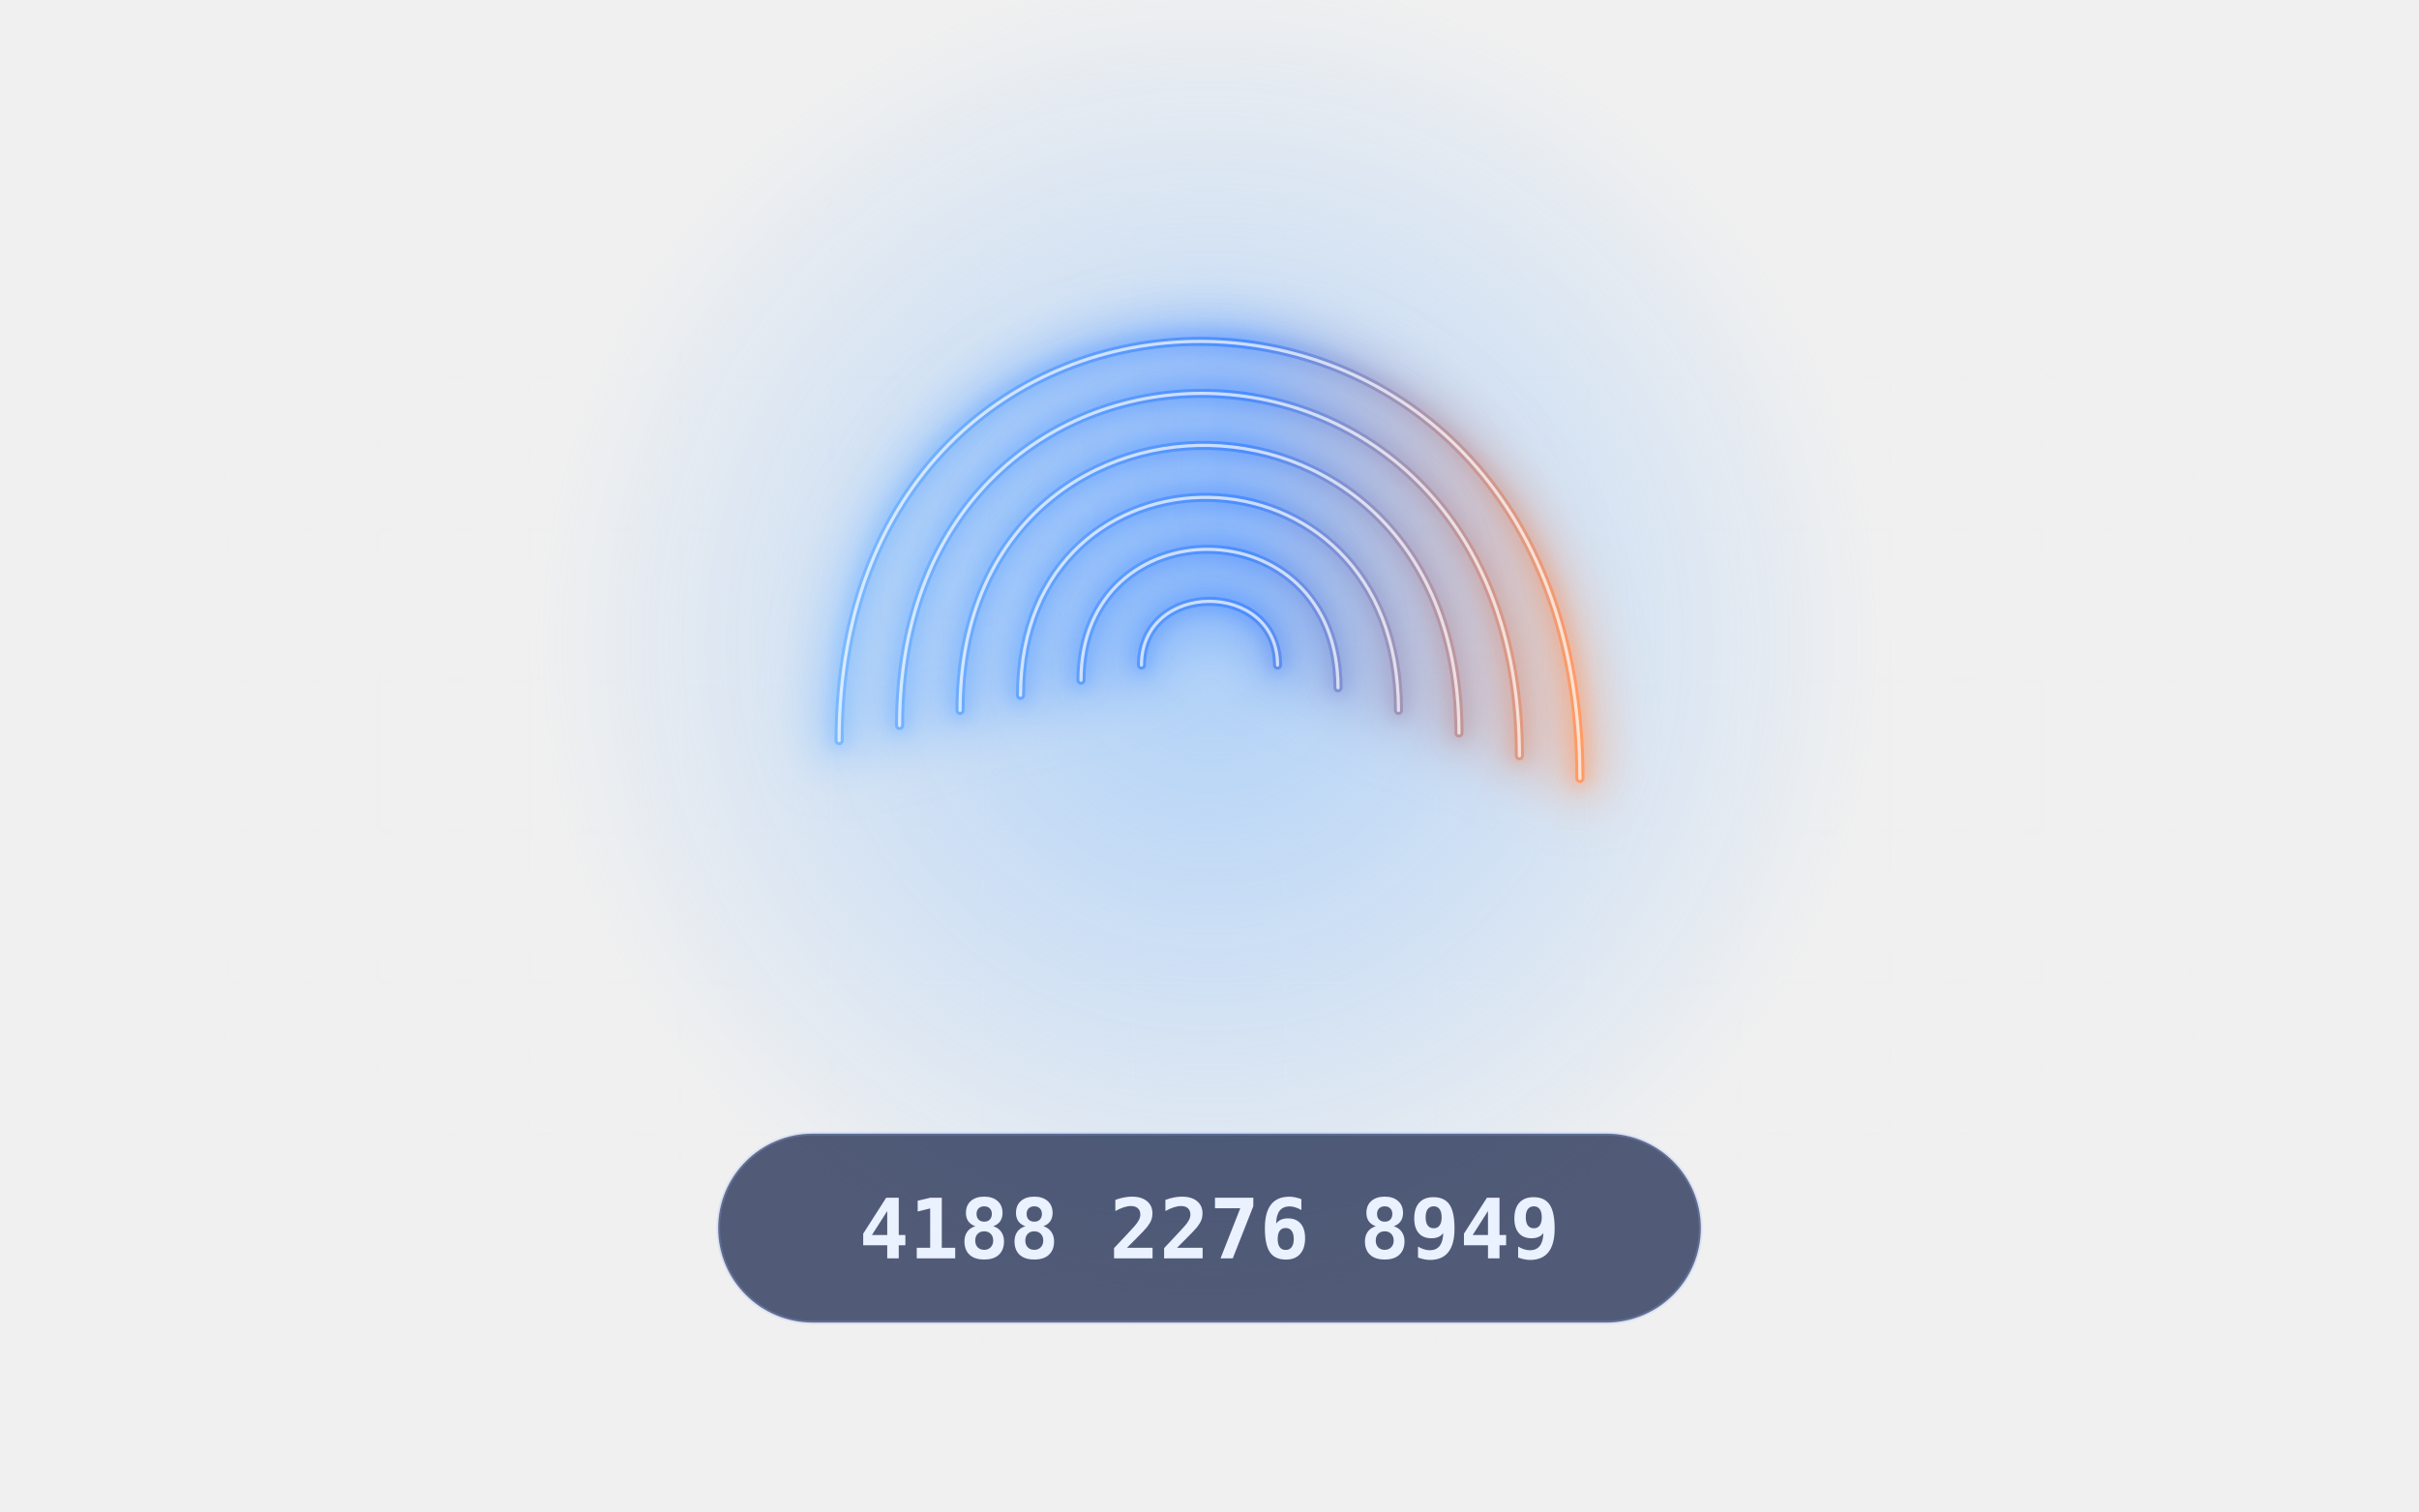
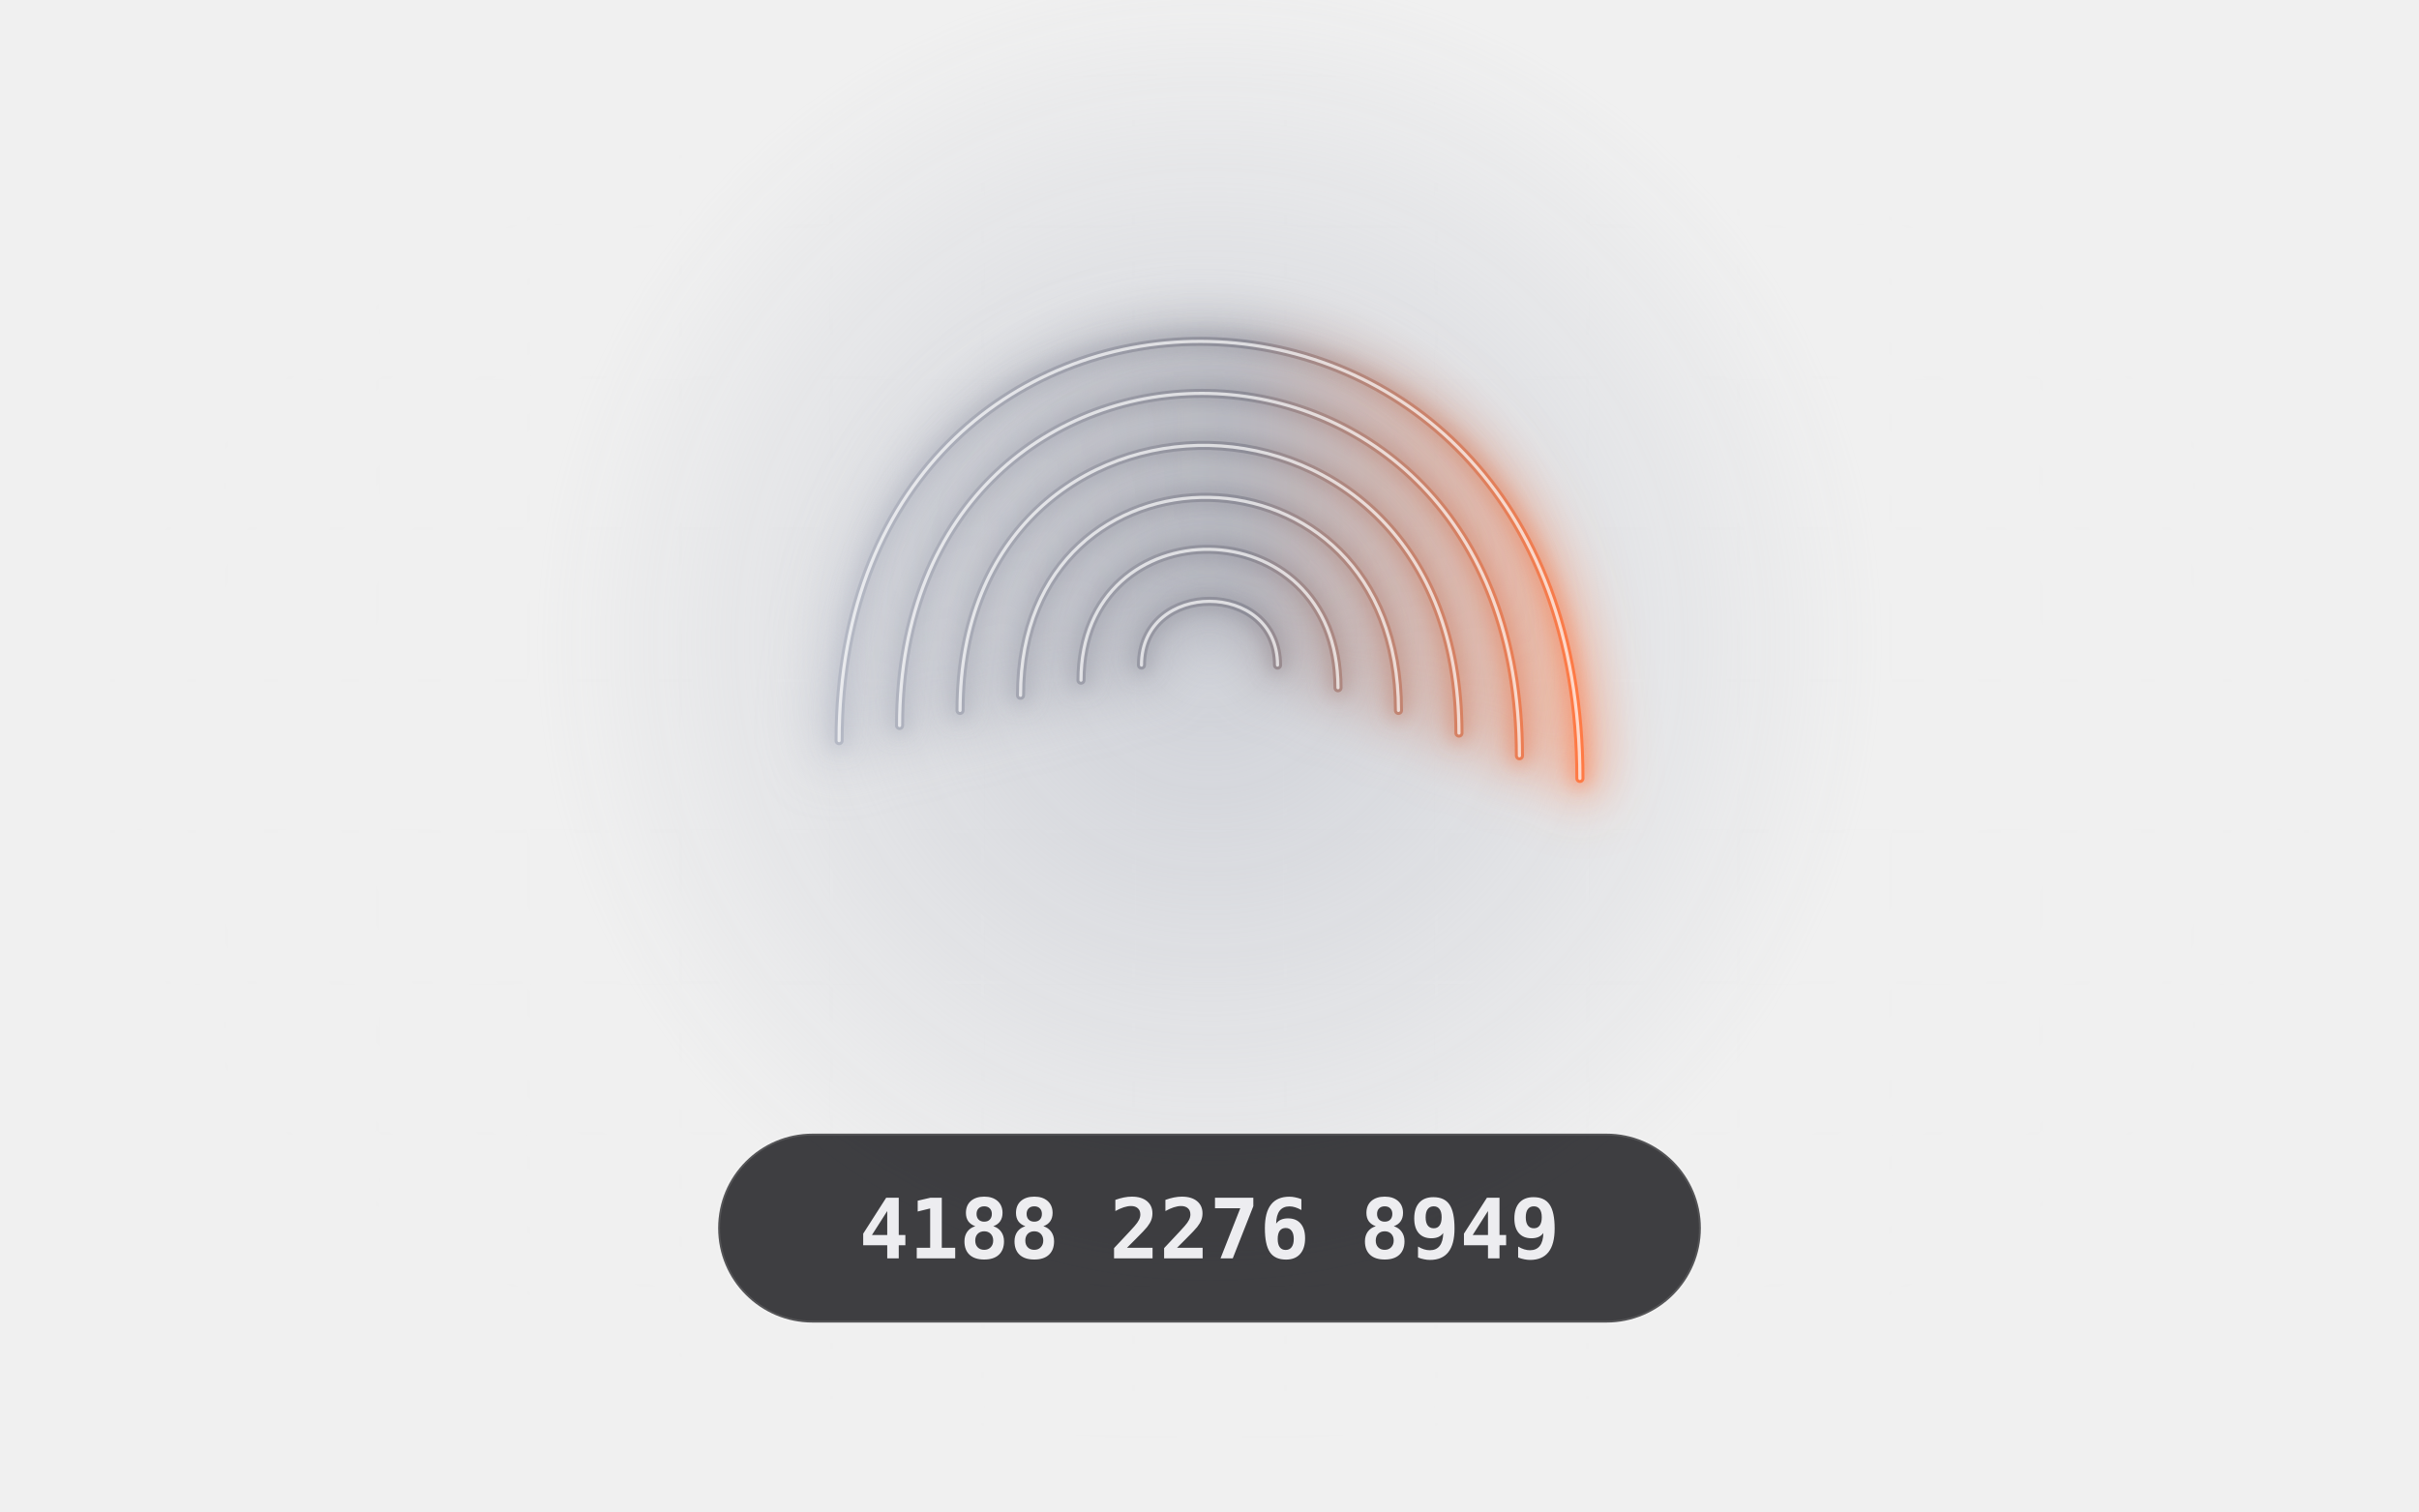
<svg xmlns="http://www.w3.org/2000/svg" viewBox="0 0 640 400" width="640" height="400" role="img" aria-labelledby="lzt">
  <defs>
    <linearGradient id="lzg" x1="0" y1="0" x2="1" y2="0">
-       <stop offset="0" stop-color="#7AB8FF" />
-       <stop offset=".55" stop-color="#4C8DFF" />
-       <stop offset="1" stop-color="#FF9B66" />
+       <stop offset="0" stop-color="#B4B8C4" />
+       <stop offset=".55" stop-color="#8D8D98" />
+       <stop offset="1" stop-color="#FF7A45" />
    </linearGradient>
    <linearGradient id="lzfade" x1="0" y1="0" x2="1" y2="0">
-       <stop offset="0" stop-color="#7AB8FF" stop-opacity="0" />
-       <stop offset="1" stop-color="#7AB8FF" stop-opacity=".9" />
+       <stop offset="0" stop-color="#B4B8C4" stop-opacity="0" />
+       <stop offset="1" stop-color="#B4B8C4" stop-opacity=".9" />
    </linearGradient>
    <linearGradient id="lzfadeC" x1="0" y1="0" x2="1" y2="0">
-       <stop offset="0" stop-color="#FF9B66" stop-opacity="0" />
-       <stop offset="1" stop-color="#FF9B66" stop-opacity=".95" />
+       <stop offset="0" stop-color="#FF7A45" stop-opacity="0" />
+       <stop offset="1" stop-color="#FF7A45" stop-opacity=".95" />
    </linearGradient>
    <radialGradient id="lzr">
-       <stop offset="0" stop-color="#7AB8FF" stop-opacity="0.55" />
-       <stop offset="1" stop-color="#7AB8FF" stop-opacity="0" />
+       <stop offset="0" stop-color="#B4B8C4" stop-opacity="0.55" />
+       <stop offset="1" stop-color="#B4B8C4" stop-opacity="0" />
    </radialGradient>
    <radialGradient id="lzrc">
-       <stop offset="0" stop-color="#FF9B66" stop-opacity="0.5" />
-       <stop offset="1" stop-color="#FF9B66" stop-opacity="0" />
+       <stop offset="0" stop-color="#FF7A45" stop-opacity="0.5" />
+       <stop offset="1" stop-color="#FF7A45" stop-opacity="0" />
    </radialGradient>
    <filter id="lzb" x="-50%" y="-50%" width="200%" height="200%">
      <feGaussianBlur stdDeviation="7" />
    </filter>
    <filter id="lzb2" x="-50%" y="-50%" width="200%" height="200%">
      <feGaussianBlur stdDeviation="2.4" />
    </filter>
  </defs>
  <defs>
    <radialGradient id="lzm" cx="0.5" cy="0.5" r="0.469" gradientUnits="objectBoundingBox">
      <stop offset="0" stop-color="#fff" />
      <stop offset="1" stop-color="#000" />
    </radialGradient>
    <mask id="lzmk">
      <rect width="640" height="400" fill="url(#lzm)" />
    </mask>
  </defs>
-   <path d="M20 0V400M60 0V400M100 0V400M140 0V400M180 0V400M220 0V400M260 0V400M300 0V400M340 0V400M380 0V400M420 0V400M460 0V400M500 0V400M540 0V400M580 0V400M620 0V400M0 20H640M0 60H640M0 100H640M0 140H640M0 180H640M0 220H640M0 260H640M0 300H640M0 340H640M0 380H640" stroke="rgba(234,241,255,.07)" stroke-width="1" mask="url(#lzmk)" />
+   <path d="M20 0V400M60 0V400M100 0V400M140 0V400M180 0V400M220 0V400M260 0V400M300 0V400M340 0V400M380 0V400M420 0V400M460 0V400M500 0V400M540 0V400M580 0V400M620 0V400M0 20H640M0 60H640M0 100H640M0 140H640M0 180H640M0 220H640M0 260H640M0 300H640M0 340H640M0 380H640" stroke="rgba(237,237,240,.06)" stroke-width="1" mask="url(#lzmk)" />
  <circle cx="320" cy="170" r="180" fill="url(#lzr)" />
  <g opacity="1">
    <path d="M302 176 C302 153.5 338 153.5 338 176M286 180 C286 133.5 354 133.5 354 182M270 184 C270 113.5 370 113.5 370 188M254 188 C254 93.5 386 93.5 386 194M238 192 C238 73.5 402 73.5 402 200M222 196 C222 53.5 418 53.5 418 206" fill="none" stroke="url(#lzg)" stroke-width="12" stroke-linecap="round" stroke-linejoin="round" opacity="0.5" filter="url(#lzb)" />
    <path d="M302 176 C302 153.5 338 153.5 338 176M286 180 C286 133.5 354 133.5 354 182M270 184 C270 113.5 370 113.5 370 188M254 188 C254 93.5 386 93.5 386 194M238 192 C238 73.5 402 73.5 402 200M222 196 C222 53.5 418 53.5 418 206" fill="none" stroke="url(#lzg)" stroke-width="4.8" stroke-linecap="round" stroke-linejoin="round" opacity="0.55" filter="url(#lzb2)" />
    <path d="M302 176 C302 153.5 338 153.5 338 176M286 180 C286 133.5 354 133.5 354 182M270 184 C270 113.5 370 113.5 370 188M254 188 C254 93.5 386 93.5 386 194M238 192 C238 73.5 402 73.5 402 200M222 196 C222 53.5 418 53.5 418 206" fill="none" stroke="url(#lzg)" stroke-width="2.4" stroke-linecap="round" stroke-linejoin="round" />
    <path d="M302 176 C302 153.5 338 153.5 338 176M286 180 C286 133.5 354 133.5 354 182M270 184 C270 113.5 370 113.5 370 188M254 188 C254 93.5 386 93.5 386 194M238 192 C238 73.5 402 73.5 402 200M222 196 C222 53.5 418 53.5 418 206" fill="none" stroke="#FFFFFF" stroke-width="0.84" stroke-linecap="round" stroke-linejoin="round" opacity=".7" />
  </g>
-   <rect x="190" y="300" width="260" height="50" rx="25" fill="rgba(20,34,72,.72)" stroke="rgba(160,190,255,.22)" />
-   <text x="320" y="333" font-family="ui-monospace, Consolas, monospace" font-size="22" font-weight="800" fill="#EAF1FF" text-anchor="middle">4188 2276 8949</text>
+   <rect x="190" y="300" width="260" height="50" rx="25" fill="rgba(18,18,22,.8)" stroke="rgba(255,255,255,.12)" />
+   <text x="320" y="333" font-family="ui-monospace, Consolas, monospace" font-size="22" font-weight="800" fill="#EDEDF0" text-anchor="middle">4188 2276 8949</text>
</svg>
